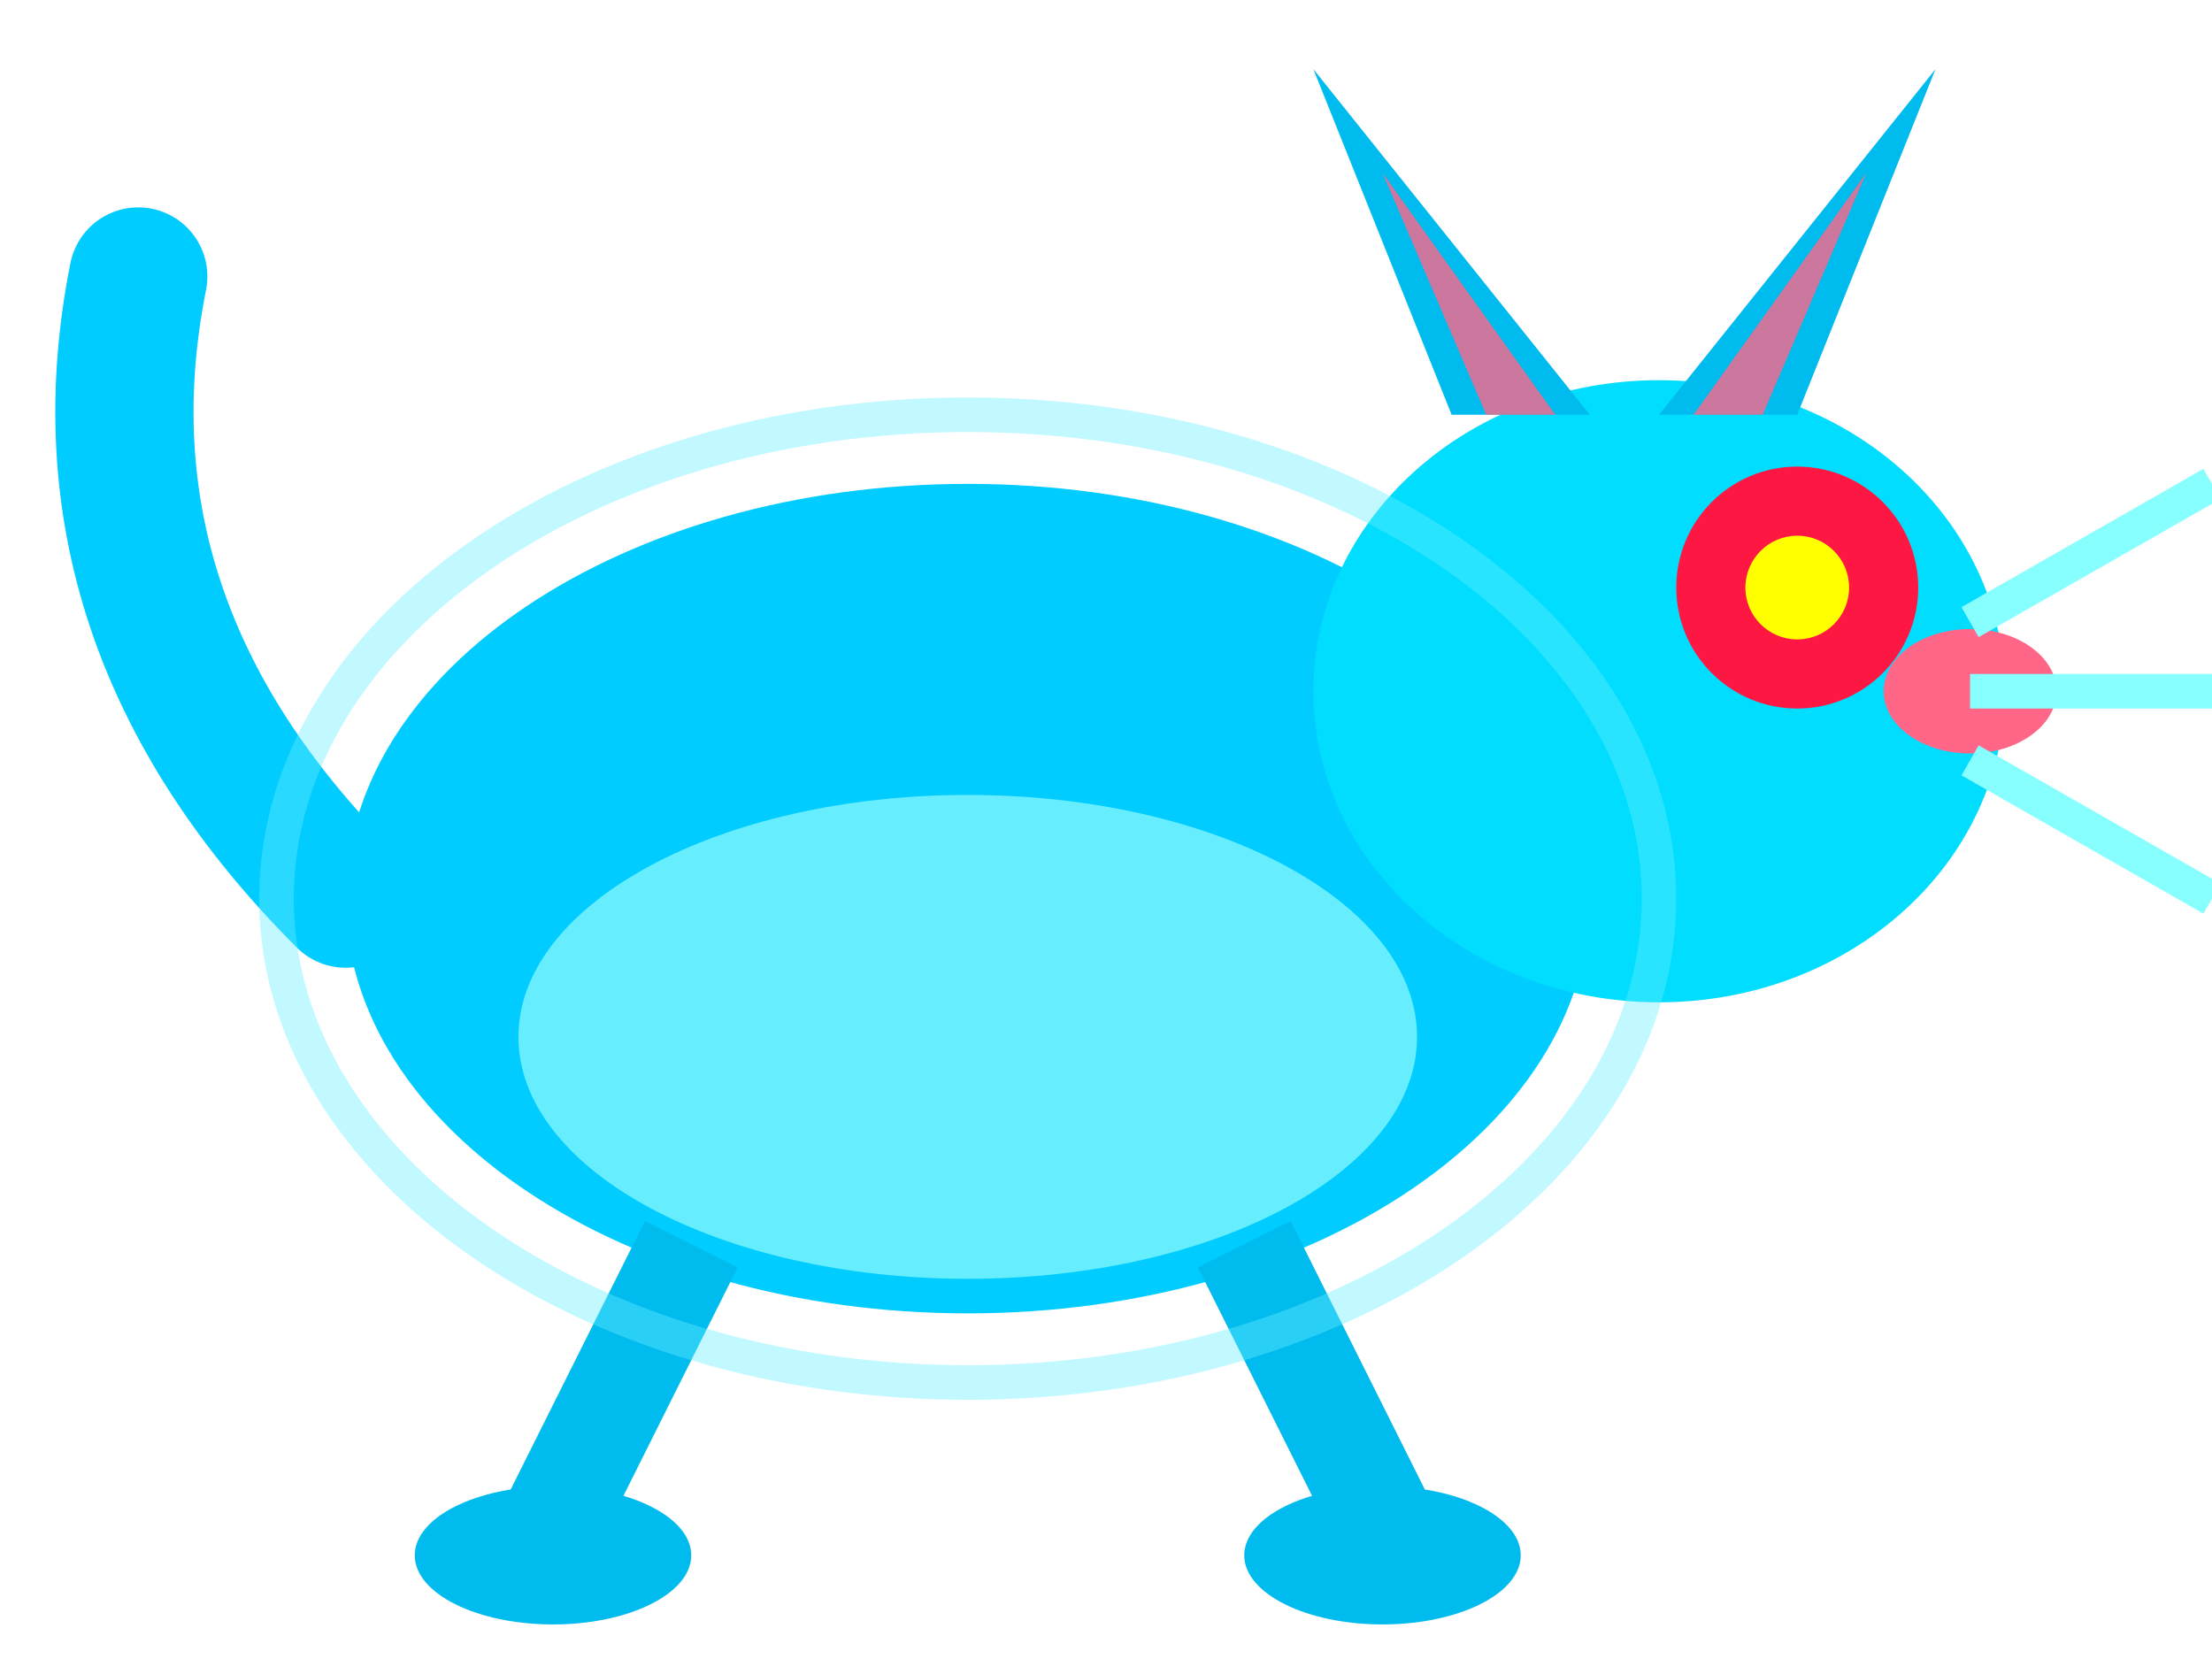
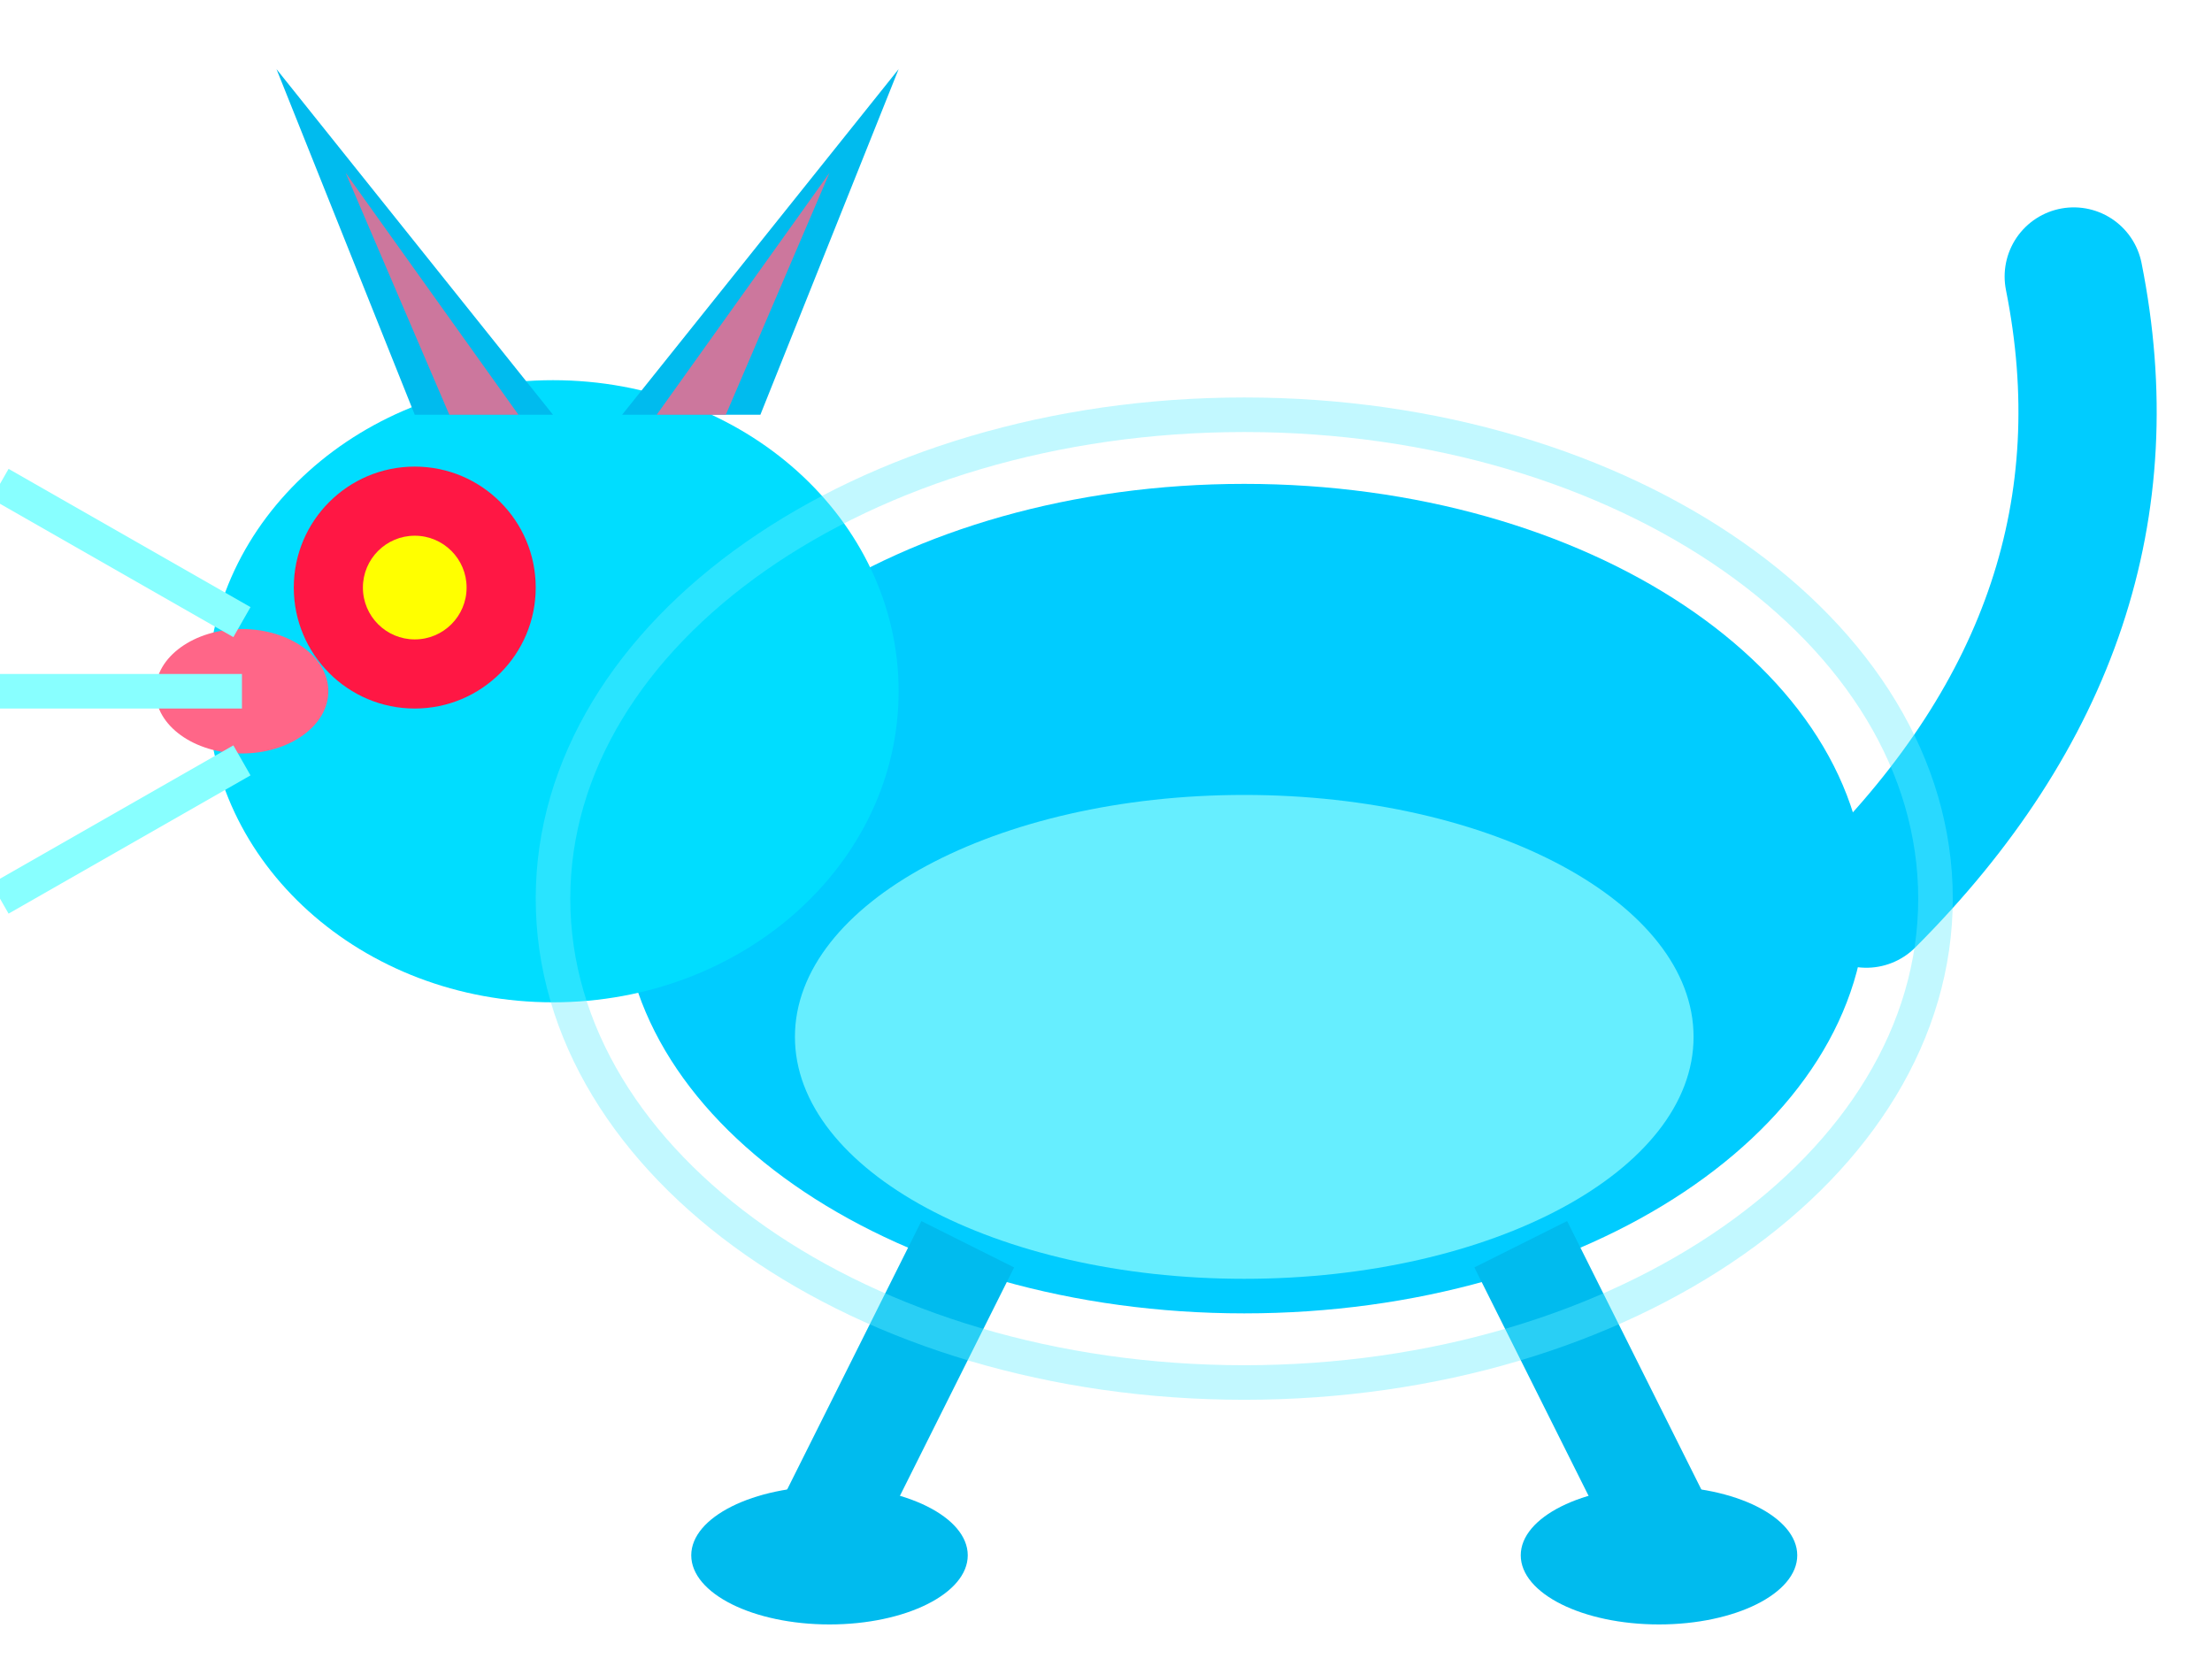
<svg xmlns="http://www.w3.org/2000/svg" viewBox="0 0 64 48">
-   <ellipse cx="28" cy="26" rx="18" ry="12" fill="#00ccff" />
-   <ellipse cx="28" cy="30" rx="13" ry="7" fill="#66eeff" />
-   <ellipse cx="48" cy="20" rx="10" ry="9" fill="#00ddff" />
-   <path d="M42 12 L38 2 L46 12 Z" fill="#00bbee" />
-   <path d="M52 12 L56 2 L48 12 Z" fill="#00bbee" />
-   <path d="M43 12 L40 5 L45 12 Z" fill="#ff6688" opacity="0.8" />
-   <path d="M51 12 L54 5 L49 12 Z" fill="#ff6688" opacity="0.8" />
-   <circle cx="52" cy="17" r="3.5" fill="#ff1744" />
-   <circle cx="52" cy="17" r="1.5" fill="#ffff00" />
-   <ellipse cx="57" cy="20" rx="2.5" ry="1.8" fill="#ff6688" />
-   <line x1="57" y1="18" x2="64" y2="14" stroke="#88ffff" stroke-width="1" />
-   <line x1="57" y1="20" x2="64" y2="20" stroke="#88ffff" stroke-width="1" />
-   <line x1="57" y1="22" x2="64" y2="26" stroke="#88ffff" stroke-width="1" />
-   <path d="M10 26 Q2 18 4 8" fill="none" stroke="#00ccff" stroke-width="4" stroke-linecap="round" />
-   <line x1="20" y1="36" x2="16" y2="44" stroke="#00bbee" stroke-width="3" />
-   <line x1="36" y1="36" x2="40" y2="44" stroke="#00bbee" stroke-width="3" />
-   <ellipse cx="16" cy="45" rx="4" ry="2" fill="#00bbee" />
-   <ellipse cx="40" cy="45" rx="4" ry="2" fill="#00bbee" />
-   <ellipse cx="28" cy="26" rx="20" ry="14" fill="none" stroke="#66eeff" stroke-width="1" opacity="0.4" />
+   <g transform="translate(64,0) scale(-1,1)">
+     <ellipse cx="28" cy="26" rx="18" ry="12" fill="#00ccff" />
+     <ellipse cx="28" cy="30" rx="13" ry="7" fill="#66eeff" />
+     <ellipse cx="48" cy="20" rx="10" ry="9" fill="#00ddff" />
+     <path d="M42 12 L38 2 L46 12 Z" fill="#00bbee" />
+     <path d="M52 12 L56 2 L48 12 Z" fill="#00bbee" />
+     <path d="M43 12 L40 5 L45 12 Z" fill="#ff6688" opacity="0.8" />
+     <path d="M51 12 L54 5 L49 12 Z" fill="#ff6688" opacity="0.8" />
+     <circle cx="52" cy="17" r="3.5" fill="#ff1744" />
+     <circle cx="52" cy="17" r="1.5" fill="#ffff00" />
+     <ellipse cx="57" cy="20" rx="2.5" ry="1.8" fill="#ff6688" />
+     <line x1="57" y1="18" x2="64" y2="14" stroke="#88ffff" stroke-width="1" />
+     <line x1="57" y1="20" x2="64" y2="20" stroke="#88ffff" stroke-width="1" />
+     <line x1="57" y1="22" x2="64" y2="26" stroke="#88ffff" stroke-width="1" />
+     <path d="M10 26 Q2 18 4 8" fill="none" stroke="#00ccff" stroke-width="4" stroke-linecap="round" />
+     <line x1="20" y1="36" x2="16" y2="44" stroke="#00bbee" stroke-width="3" />
+     <line x1="36" y1="36" x2="40" y2="44" stroke="#00bbee" stroke-width="3" />
+     <ellipse cx="16" cy="45" rx="4" ry="2" fill="#00bbee" />
+     <ellipse cx="40" cy="45" rx="4" ry="2" fill="#00bbee" />
+     <ellipse cx="28" cy="26" rx="20" ry="14" fill="none" stroke="#66eeff" stroke-width="1" opacity="0.4" />
+   </g>
</svg>
